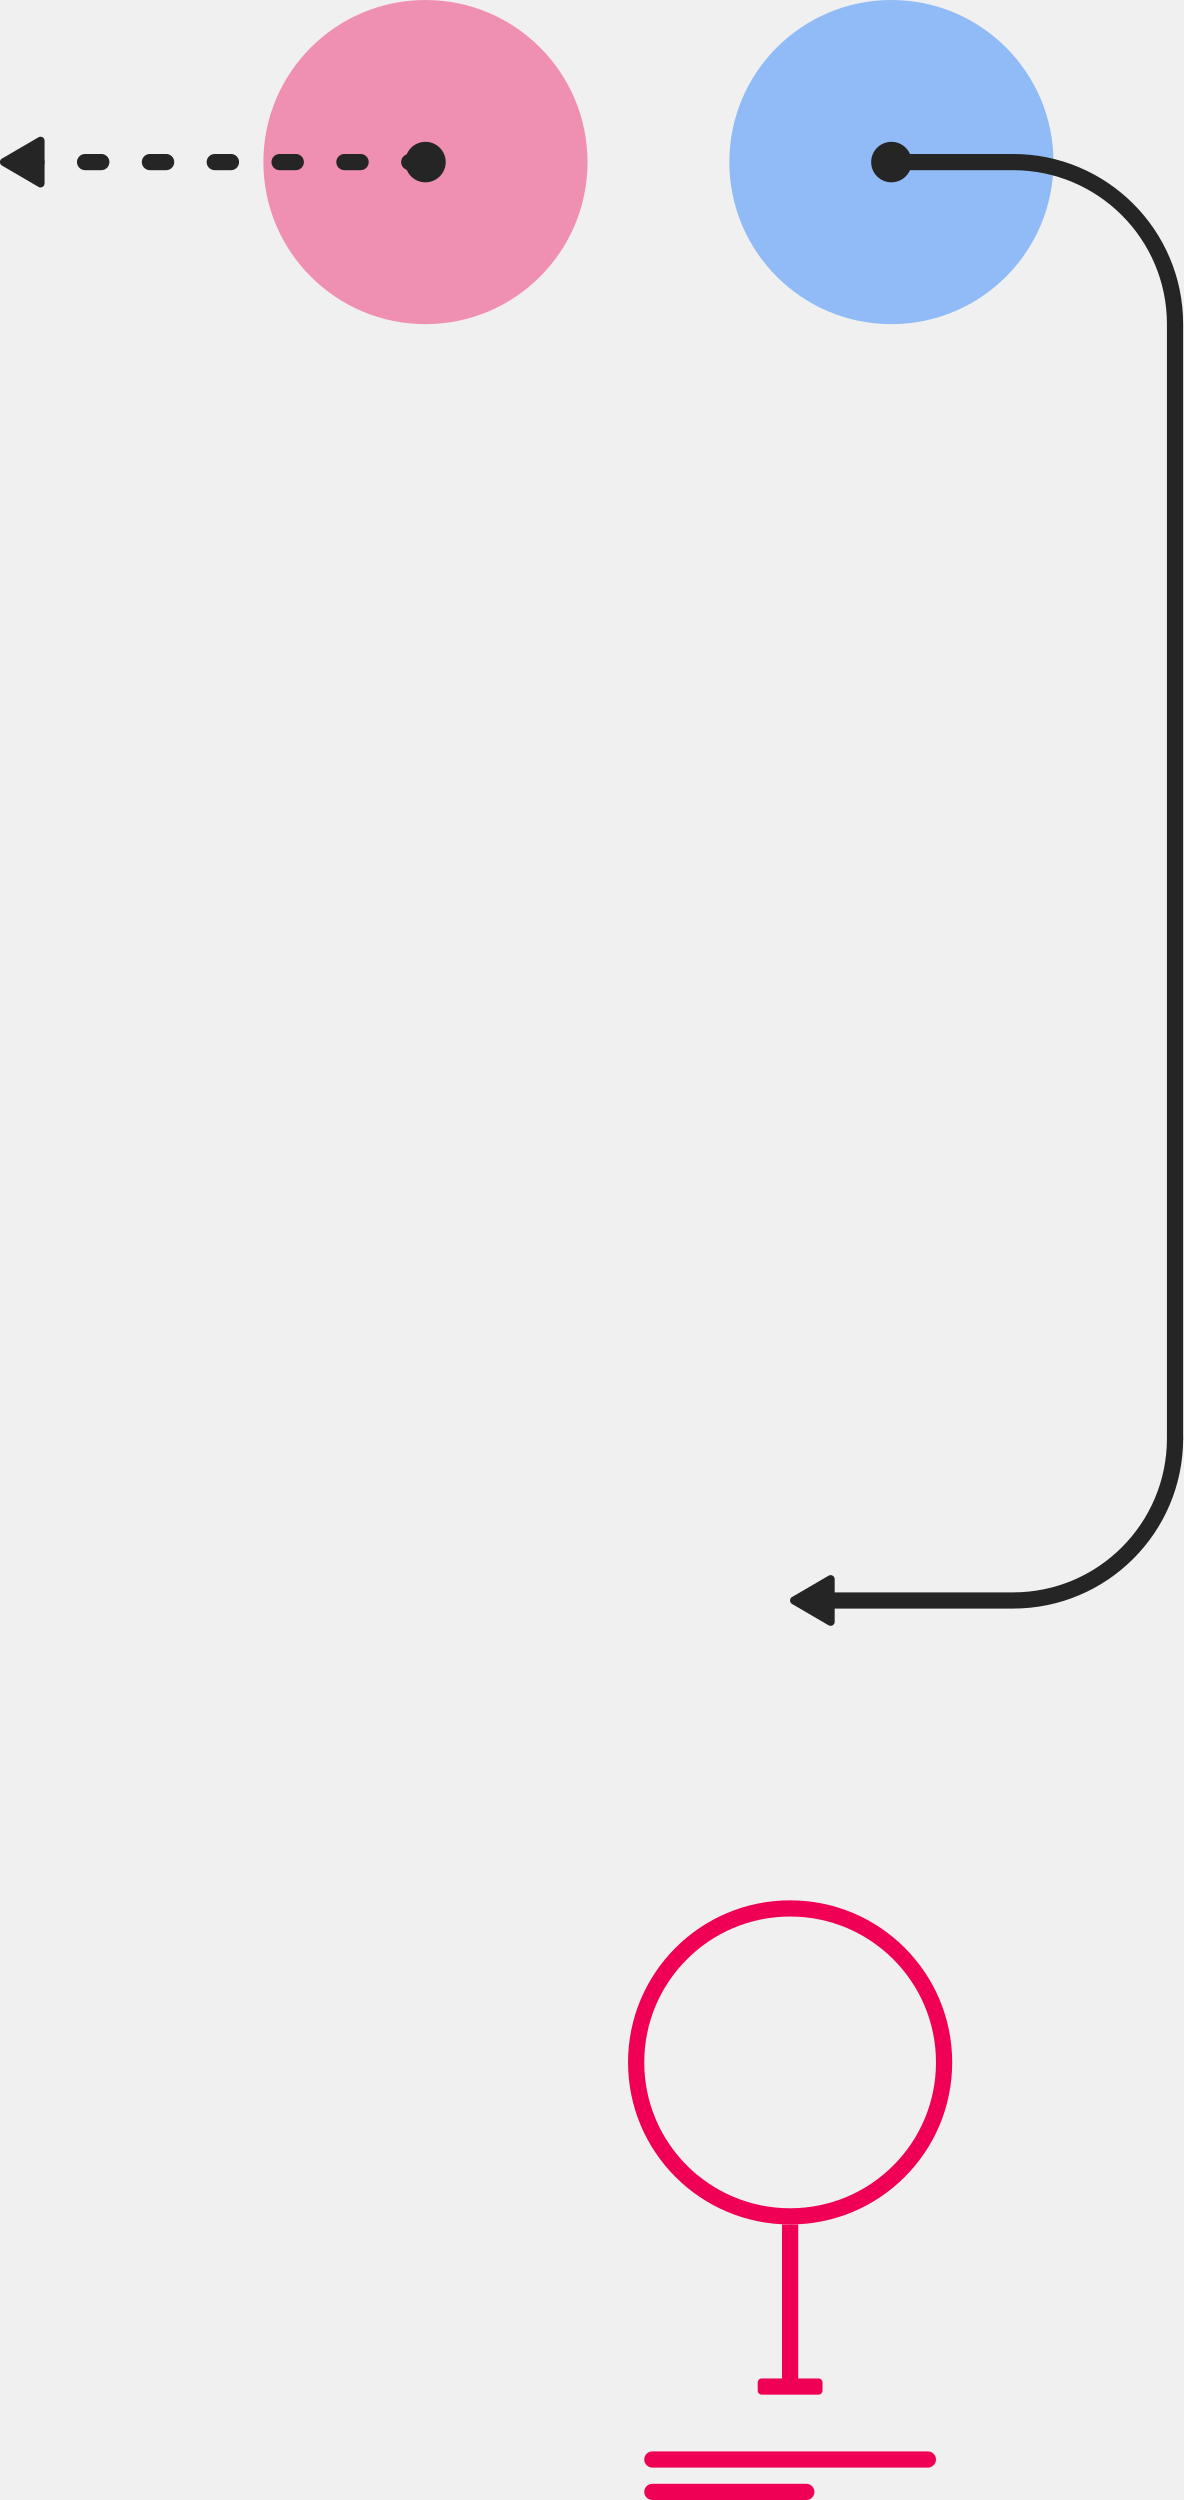
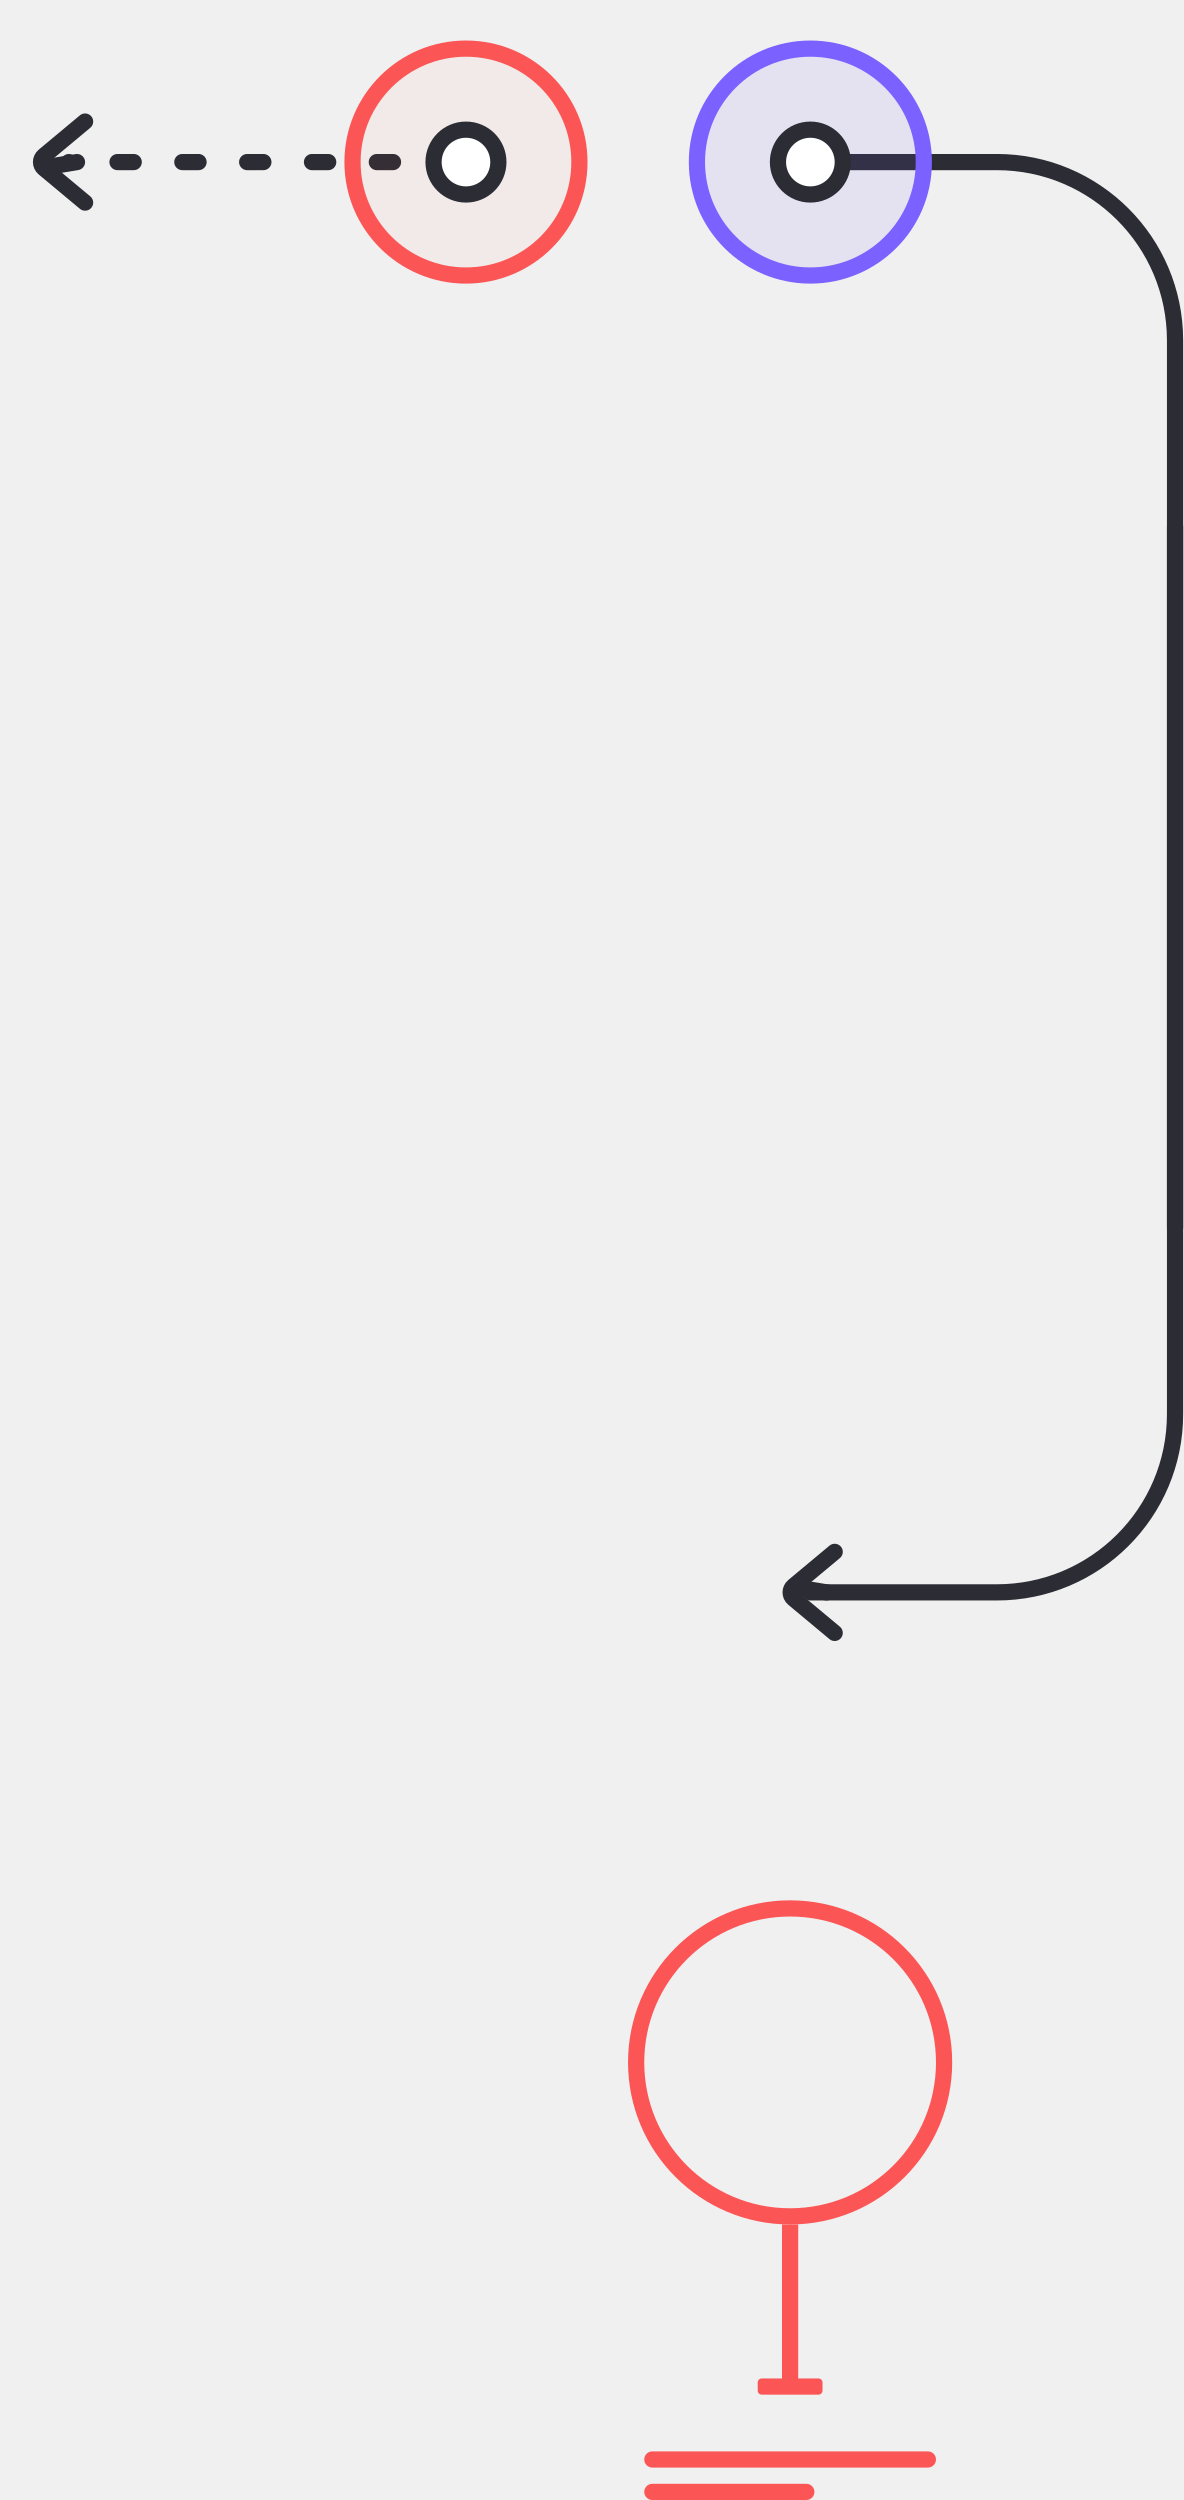
- <svg xmlns="http://www.w3.org/2000/svg" width="292px" height="617px" viewBox="0 0 292 617" version="1.1">
-   <defs />
-   <g id="Page-1" stroke="none" stroke-width="1" fill="none" fill-rule="evenodd">
-     <g id="flow-devices-small" transform="translate(5, -6)">
-       <g id="flow-devices-flows-small" transform="translate(0, 6)">
-         <g id="Tap-/-Left-/-Arrow-ALT">
-           <g id="Assets-/-Tap-/-ALT" transform="translate(60, 0)" fill-rule="evenodd" fill="#EF0055" fill-opacity="0.4">
-             <circle id="Oval" cx="40" cy="40" r="40" />
-           </g>
-           <g id="Flow-/-Left-/-Arrow-ALT">
-             <path class="fk-path-alt" d="M0,40 L100,40" id="path" stroke="#252525" stroke-width="4" stroke-linecap="round" stroke-linejoin="round" stroke-dasharray="4,12" />
-             <g id="Assets-/-Cap-/-Arrow-/-ALT" transform="translate(0, 40) scale(-1, 1) translate(-0, -40) translate(-10, 30)" fill-rule="evenodd" fill="#252525">
-               <path d="M4,15.259 L4,4.741 L4,4.741 C4,4.189 4.448,3.741 5,3.741 C5.177,3.741 5.351,3.788 5.504,3.877 L14.519,9.136 L14.519,9.136 C14.996,9.415 15.157,10.027 14.879,10.504 C14.792,10.653 14.668,10.777 14.519,10.864 L5.504,16.123 L5.504,16.123 C5.027,16.401 4.415,16.24 4.136,15.763 C4.047,15.61 4,15.436 4,15.259 Z" id="shape" />
-             </g>
-             <g id="Assets-/-Cap-/-Circle-/-ALT" transform="translate(90, 30)" fill-rule="evenodd" fill="#252525">
-               <circle id="map/path-end-circle" cx="10" cy="10" r="5" />
-             </g>
-           </g>
-         </g>
-         <g id="Tap-/-Right-/-Curve-/-Down-/-Hook" transform="translate(215, 40)">
-           <g id="Assets-/-Tap-/-Default" transform="translate(-40, -40)" fill-rule="evenodd" fill="#006DFF" fill-opacity="0.4">
-             <circle id="Oval" cx="40" cy="40" r="40" />
-           </g>
-           <g id="Flow-/-Right-/-Curve-/-Down-/-Hook">
-             <path d="M70,0 L70,275 L70,275 C70,297.091 52.091,315 30,315 L0,315" id="Path" stroke="#252525" stroke-width="4" stroke-linecap="round" transform="translate(35, 157.5) scale(1, -1) translate(-35, -157.5) " />
-             <path d="M5,290 L5,290 L5,290 C27.091,290 45,307.909 45,330 L45,380" id="hook" stroke="#252525" stroke-width="4" stroke-linecap="round" transform="translate(25, 335) rotate(-270) translate(-25, -335) " />
-             <g id="Assets-/-Cap-/-Arrow-/-Default" transform="translate(-20, 355) scale(1, -1) rotate(-180) translate(20, -355) translate(-30, 345)" fill-rule="evenodd" fill="#252525">
-               <path d="M4,15.259 L4,4.741 L4,4.741 C4,4.189 4.448,3.741 5,3.741 C5.177,3.741 5.351,3.788 5.504,3.877 L14.519,9.136 L14.519,9.136 C14.996,9.415 15.157,10.027 14.879,10.504 C14.792,10.653 14.668,10.777 14.519,10.864 L5.504,16.123 L5.504,16.123 C5.027,16.401 4.415,16.24 4.136,15.763 C4.047,15.61 4,15.436 4,15.259 Z" id="shape" />
-             </g>
-             <g id="Assets-/-Cap-/-Circle-/-Default" transform="translate(-10, -10)" fill-rule="evenodd" fill="#252525">
-               <circle id="map/path-end-circle" cx="10" cy="10" r="5" />
-             </g>
-           </g>
-         </g>
-         <g id="flow3-annotation" transform="translate(140, 509)">
-           <g id="Annotate-/-Down-/-Circle">
-             <path d="M50,80 L50,40 L50,80 Z" id="path" stroke="#EF0055" stroke-width="4" />
-             <g id="Assets-/-Cap-/-Line-/-Vertical" transform="translate(50, 80) rotate(-270) translate(-50, -80) translate(40, 70)" fill-rule="evenodd" fill="#EF0055">
-               <rect id="Rectangle-2" x="8" y="2" width="4" height="16" rx="1" />
-             </g>
-             <g id="Assets-/-Annotate" transform="translate(10, -40)" stroke-width="4" stroke="#EF0055">
-               <circle id="Oval" cx="40" cy="40" r="38" />
-             </g>
-           </g>
-           <rect id="Rectangle-12" fill="#EF0055" x="14" y="96" width="72" height="4" rx="2" />
-           <rect id="Rectangle-12" fill="#EF0055" x="14" y="104" width="42" height="4" rx="2" />
-         </g>
-       </g>
-     </g>
+ <svg xmlns="http://www.w3.org/2000/svg" width="292" height="617" viewBox="0 0 292 617" fill="none">
+   <g clip-path="url(#clip0)">
+     <path fill-rule="evenodd" clip-rule="evenodd" d="M195 589V549V589Z" stroke="#FC5555" stroke-width="4" />
+     <path d="M203 590V588C203 587.448 202.552 587 202 587H188C187.448 587 187 587.448 187 588V590C187 590.552 187.448 591 188 591H202C202.552 591 203 590.552 203 590Z" fill="#FC5555" />
+     <path d="M195 547C215.987 547 233 529.987 233 509C233 488.013 215.987 471 195 471C174.013 471 157 488.013 157 509C157 529.987 174.013 547 195 547Z" stroke="#FC5555" stroke-width="4" />
+     <path d="M229 605H161C159.895 605 159 605.895 159 607C159 608.105 159.895 609 161 609H229C230.105 609 231 608.105 231 607C231 605.895 230.105 605 229 605Z" fill="#FC5555" />
+     <path d="M199 613H161C159.895 613 159 613.895 159 615C159 616.105 159.895 617 161 617H199C200.105 617 201 616.105 201 615C201 613.895 200.105 613 199 613Z" fill="#FC5555" />
+     <line x1="2" y1="-2" x2="98" y2="-2" transform="matrix(-1 0 0 1 115 42)" stroke="#2B2C34" stroke-width="4" stroke-linecap="round" stroke-linejoin="round" class="fk-path-alt" stroke-dasharray="4 12" />
+     <path d="M87 40C87 55.464 99.536 68 115 68C130.464 68 143 55.464 143 40C143 24.536 130.464 12 115 12C99.536 12 87 24.536 87 40Z" fill="#F56D4E" fill-opacity="0.05" stroke="#FC5555" stroke-width="4" stroke-linecap="round" stroke-linejoin="round" />
+     <path fill-rule="evenodd" clip-rule="evenodd" d="M115 48C110.582 48 107 44.418 107 40C107 35.582 110.582 32 115 32C119.418 32 123 35.582 123 40C123 44.418 119.418 48 115 48Z" fill="white" stroke="#2B2C34" stroke-width="4" stroke-linecap="round" stroke-linejoin="round" />
+     <path d="M21 50L10.844 41.536C9.884 40.737 9.884 39.263 10.844 38.464L21 30" stroke="#2B2C34" stroke-width="4" stroke-linecap="round" stroke-linejoin="round" />
+     <line x1="2" y1="-2" x2="8" y2="-1" transform="matrix(-1 0 0 1 21 42)" stroke="#2B2C34" stroke-width="4" stroke-linecap="round" stroke-linejoin="round" />
+     <path d="M290 303L290 84C290 59.7 270.301 40 246 40L200 40" stroke="#2B2C34" stroke-width="4" stroke-linecap="round" stroke-linejoin="round" />
+     <path d="M290 130L290 349C290 373.301 270.301 393 246 393L200 393" stroke="#2B2C34" stroke-width="4" stroke-linecap="round" stroke-linejoin="round" />
+     <path d="M206 383L195.844 391.464C194.884 392.263 194.884 393.737 195.844 394.536L206 403" stroke="#2B2C34" stroke-width="4" stroke-linecap="round" stroke-linejoin="round" />
+     <line x1="204" y1="393" x2="198" y2="392" stroke="#2B2C34" stroke-width="4" stroke-linecap="round" stroke-linejoin="round" />
+     <path d="M172 40C172 24.536 184.536 12 200 12C215.464 12 228 24.536 228 40C228 55.464 215.464 68 200 68C184.536 68 172 55.464 172 40Z" fill="#7B61FF" fill-opacity="0.1" stroke="#7B61FF" stroke-width="4" stroke-linecap="round" stroke-linejoin="round" />
+     <path fill-rule="evenodd" clip-rule="evenodd" d="M200 32C195.582 32 192 35.582 192 40C192 44.418 195.582 48 200 48C204.418 48 208 44.418 208 40C208 35.582 204.418 32 200 32Z" fill="white" stroke="#2B2C34" stroke-width="4" stroke-linecap="round" stroke-linejoin="round" />
  </g>
+   <defs>
+     <clipPath id="clip0">
+       <rect width="292" height="617" fill="white" />
+     </clipPath>
+   </defs>
</svg>
